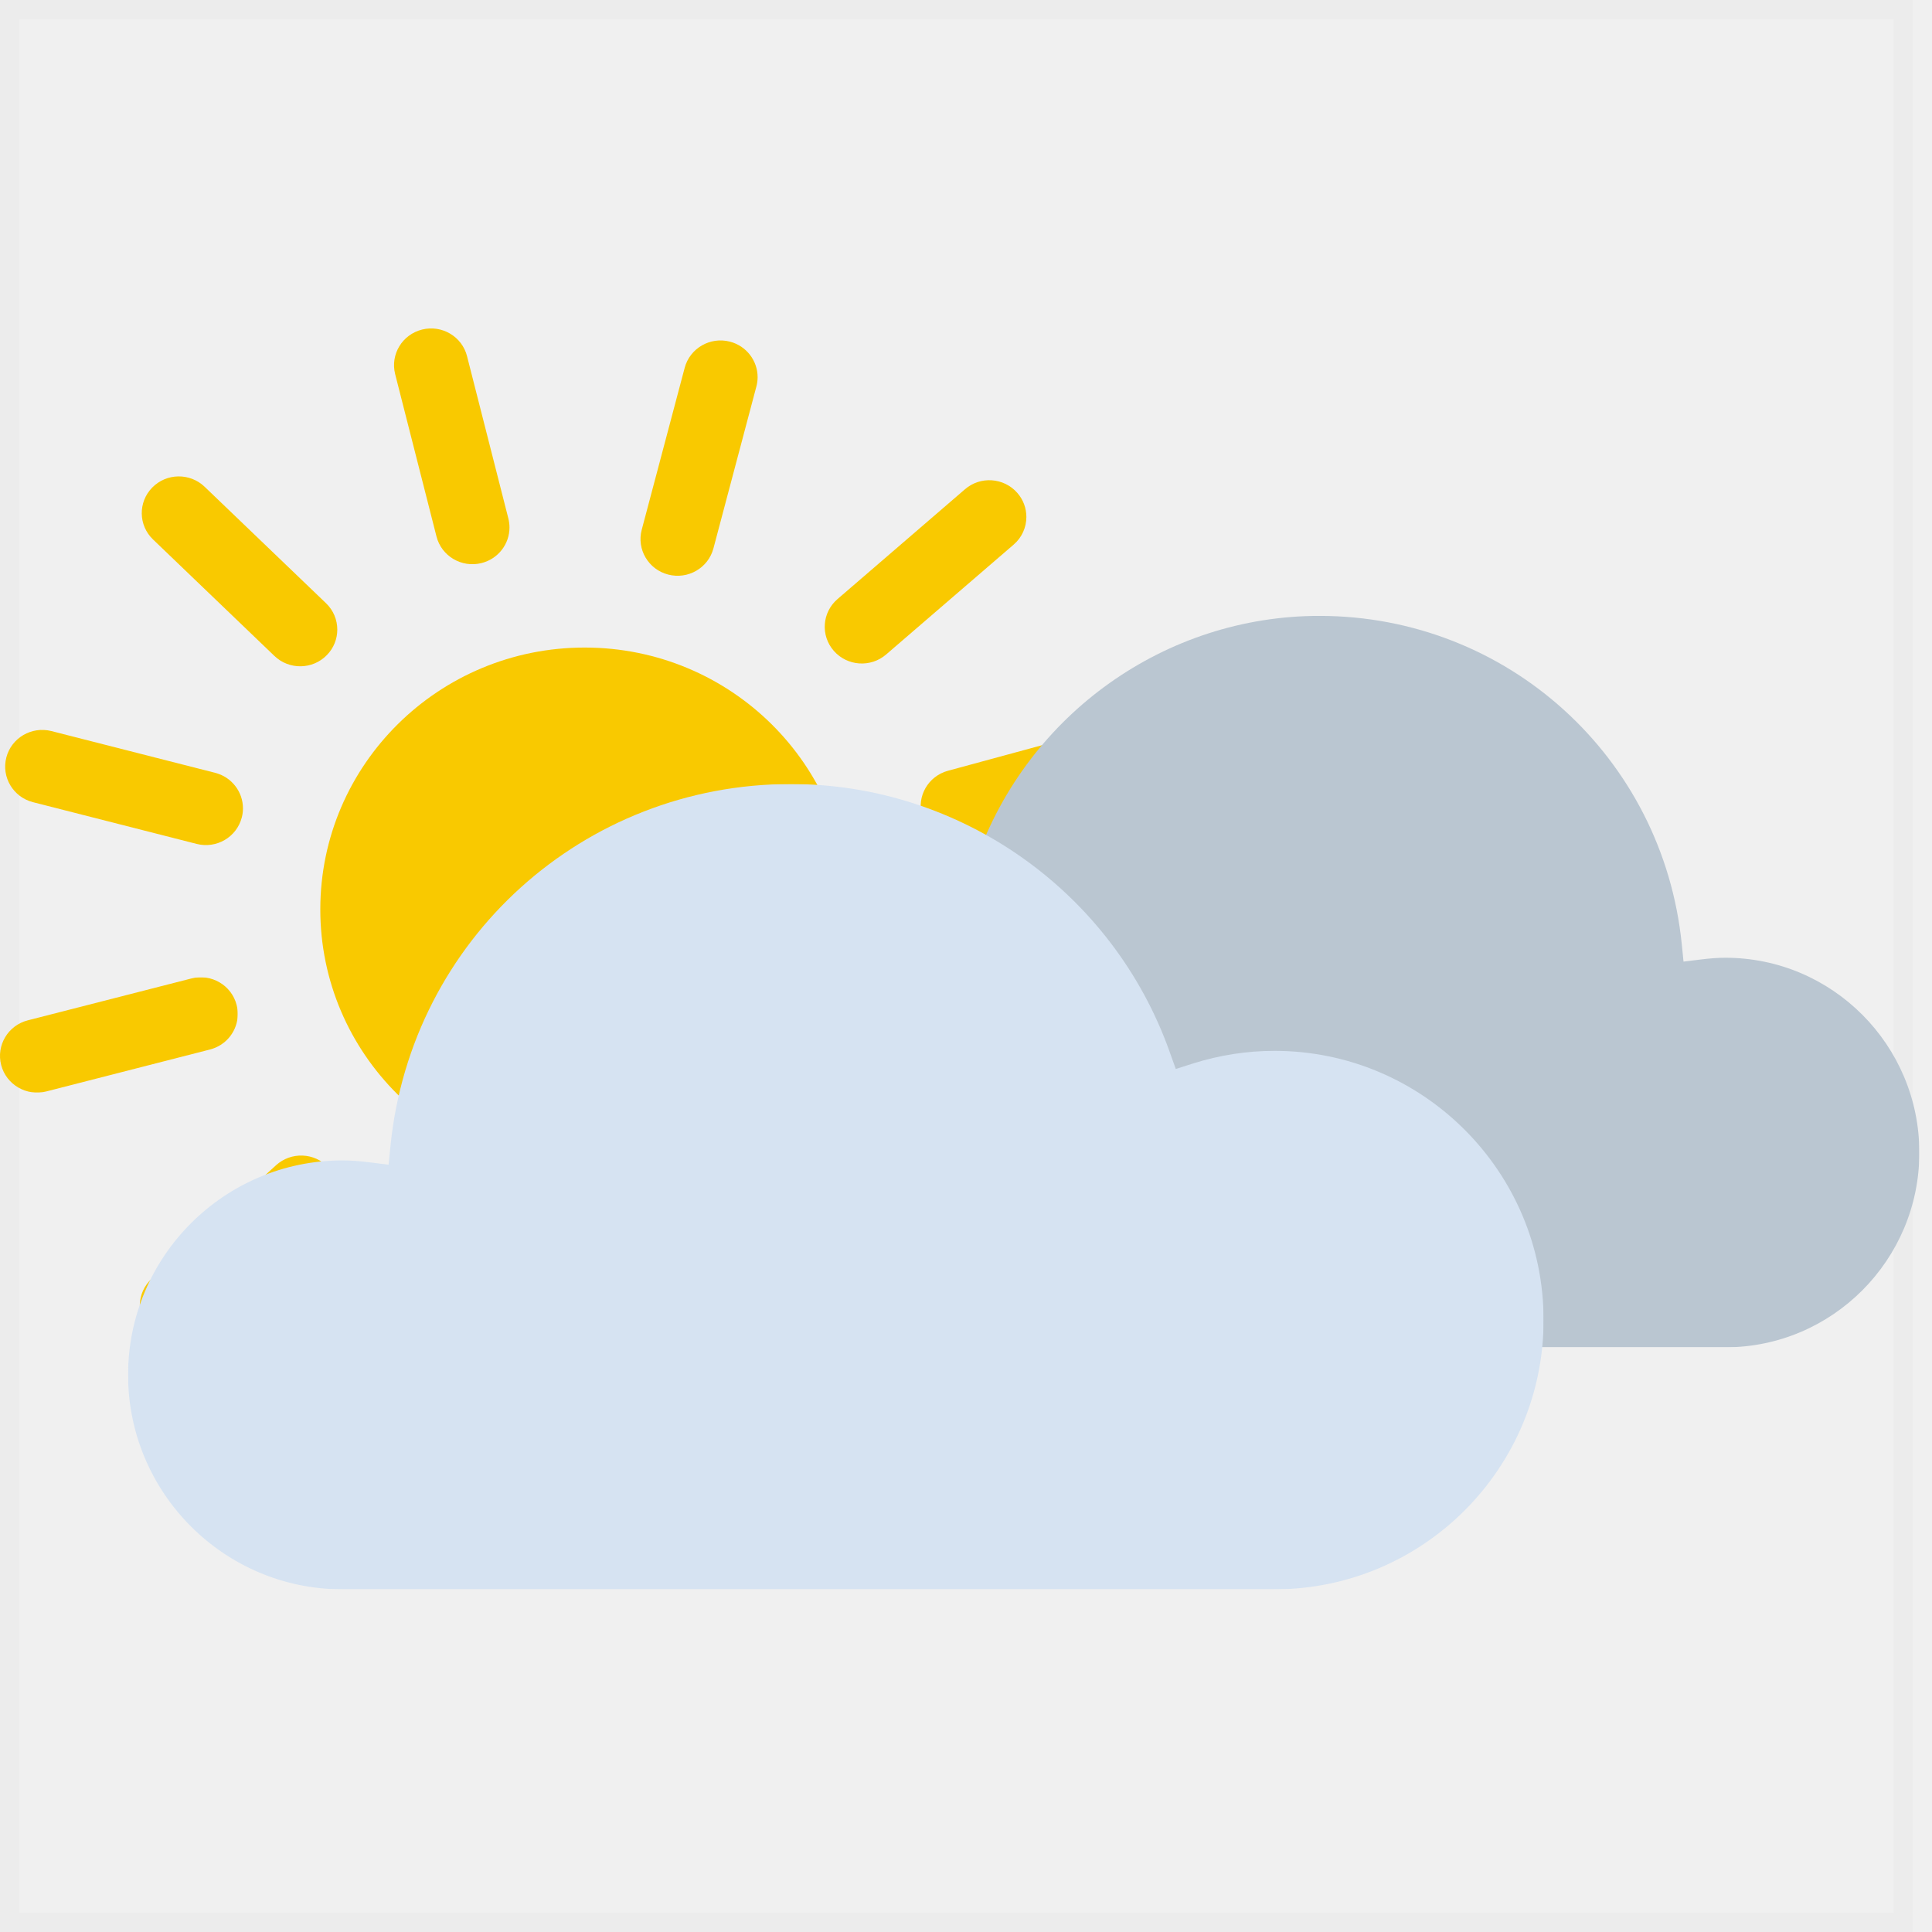
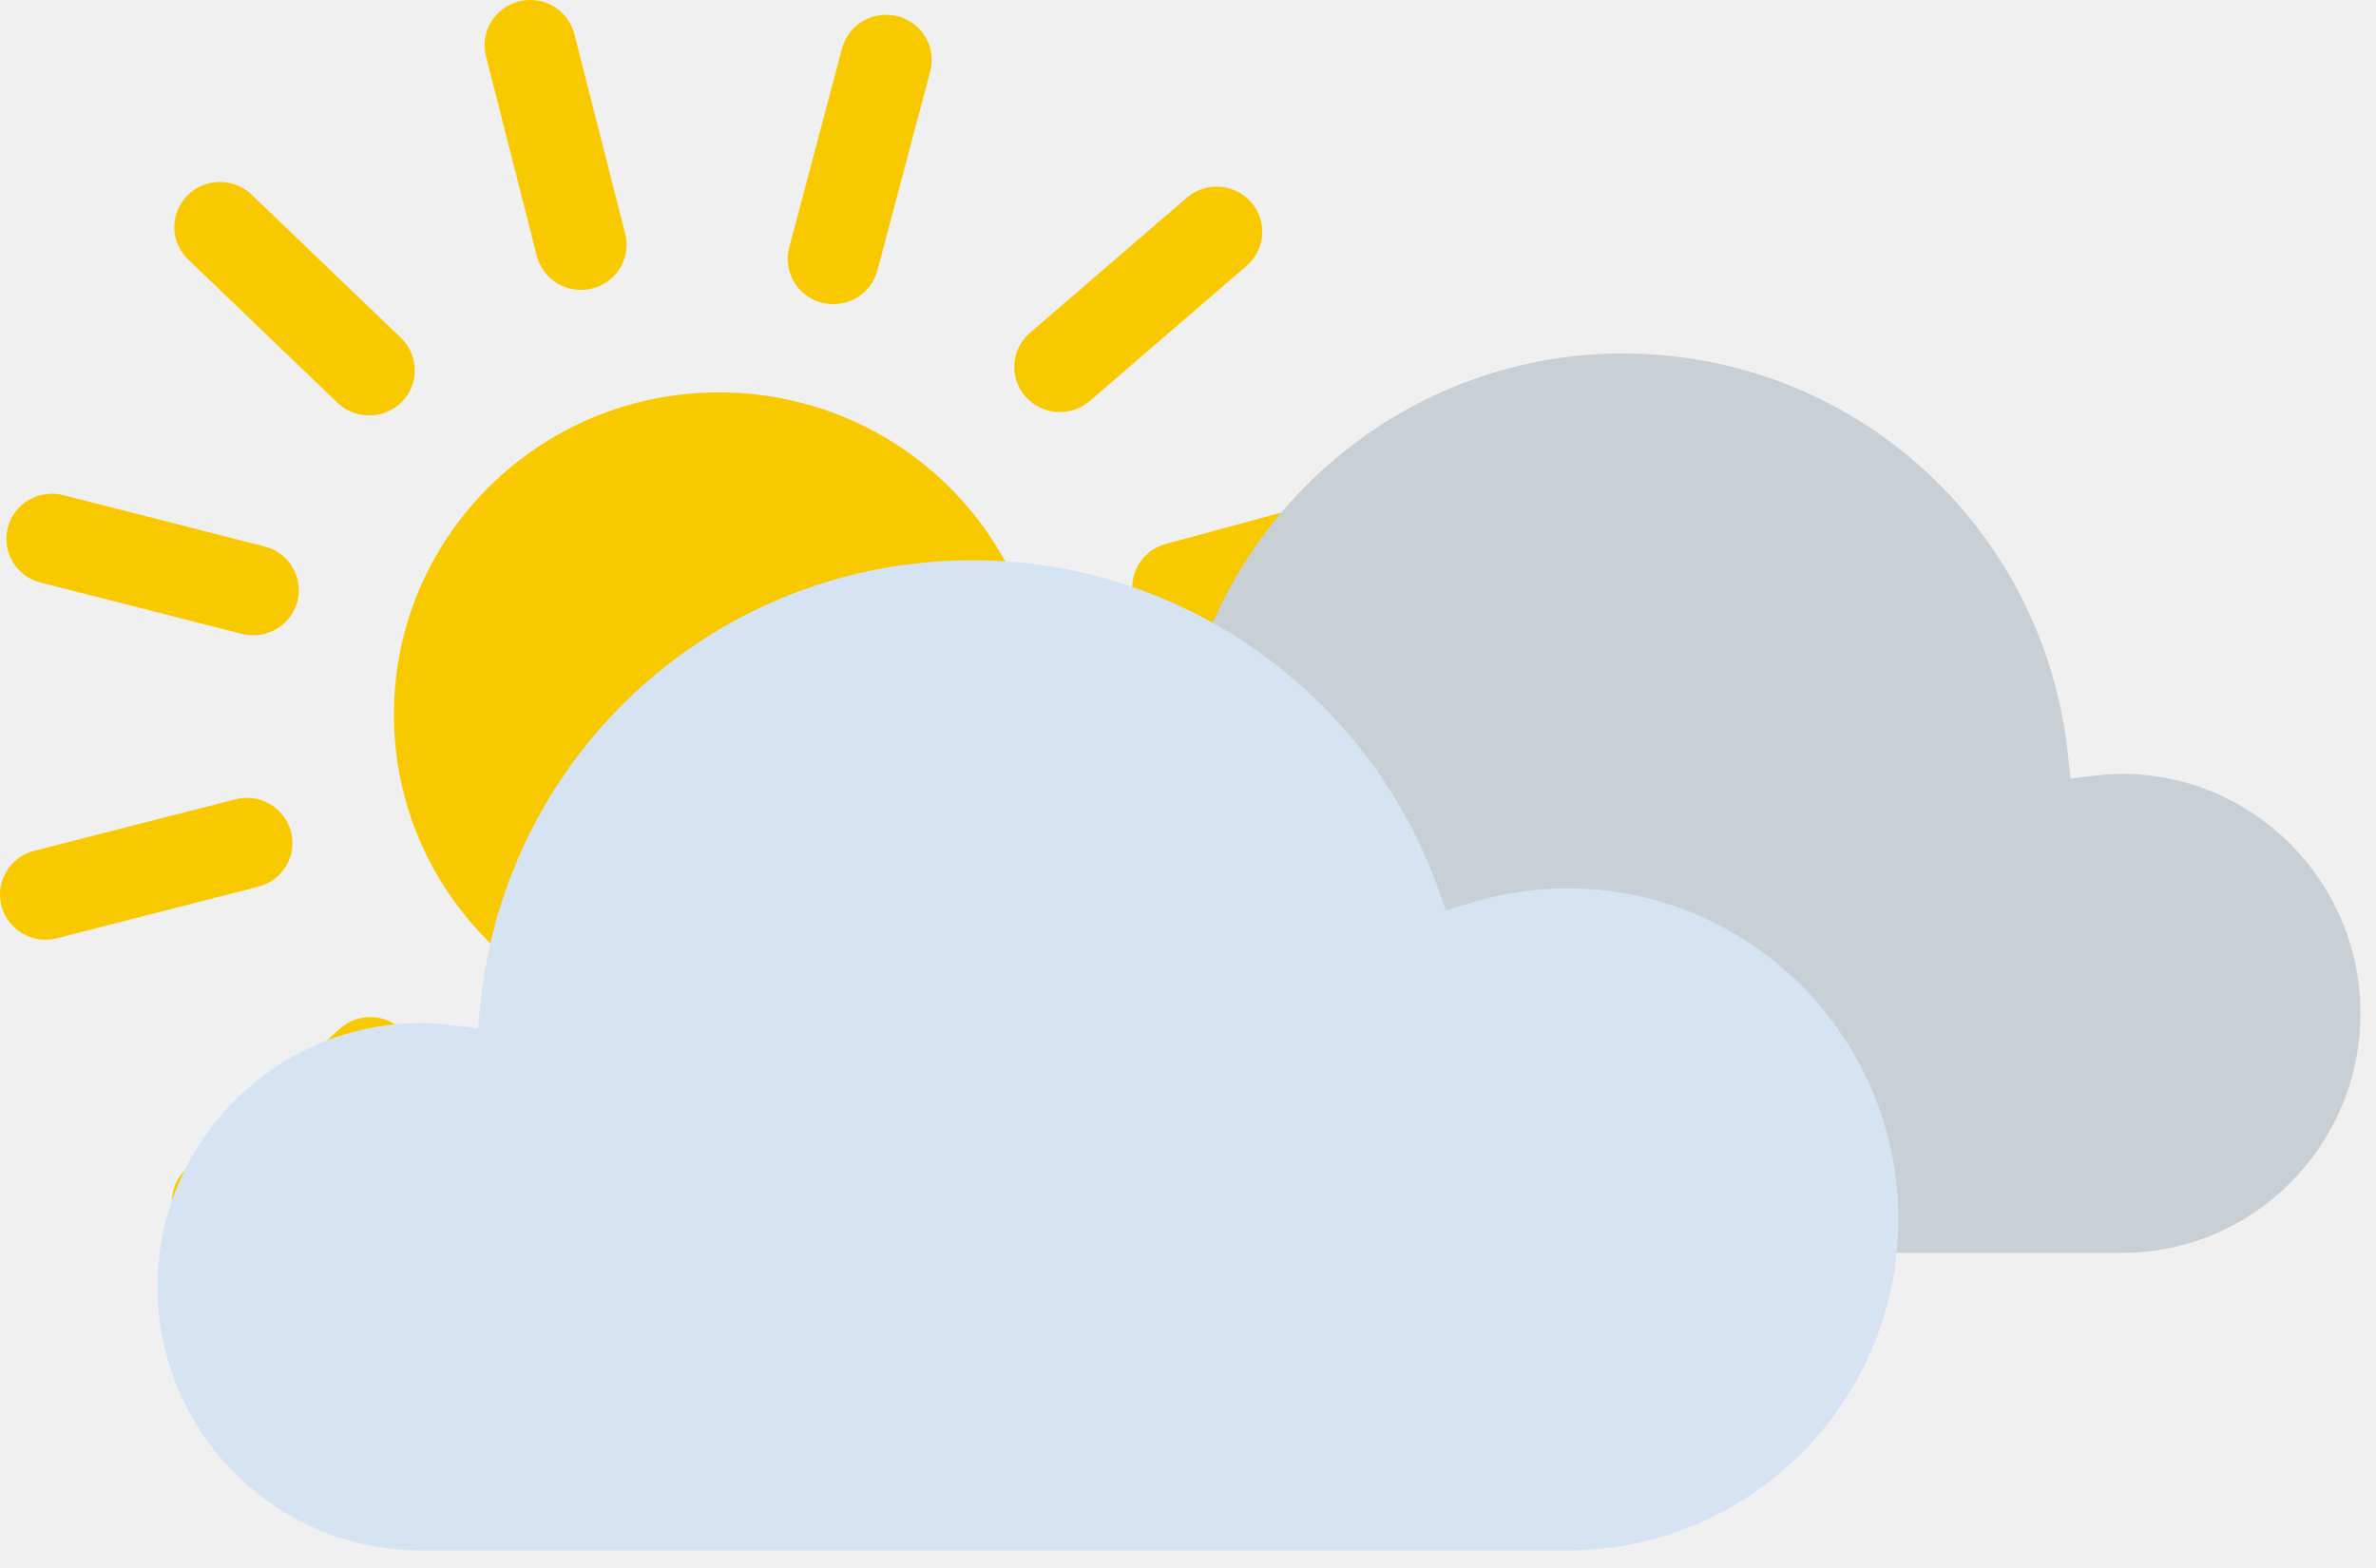
- <svg xmlns="http://www.w3.org/2000/svg" width="100" height="100" viewBox="0 0 100 100" fill="none">
-   <rect opacity="0.023" x="0.5" y="0.5" width="98.01" height="99" stroke="#2B2B2B" />
-   <g clip-path="url(#clip0)">
-     <path fill-rule="evenodd" clip-rule="evenodd" d="M30.273 33.517C37.831 33.523 43.952 39.595 43.947 47.081C43.941 54.567 37.81 60.63 30.252 60.624C22.695 60.618 16.573 54.546 16.579 47.06C16.585 39.574 22.716 33.511 30.273 33.517" fill="#F9C900" />
-     <path fill-rule="evenodd" clip-rule="evenodd" d="M27.011 65.147C27.011 65.311 26.99 65.475 26.945 65.641L24.674 74.008C24.399 75.021 23.347 75.621 22.324 75.349C21.299 75.077 20.694 74.035 20.968 73.021L23.24 64.654C23.515 63.641 24.567 63.041 25.59 63.311C26.447 63.539 27.011 64.309 27.011 65.147" fill="#F9C900" />
-     <path fill-rule="evenodd" clip-rule="evenodd" d="M17.505 61.712C17.505 62.224 17.298 62.735 16.886 63.108L10.453 68.981C9.675 69.691 8.461 69.641 7.744 68.87C7.025 68.099 7.075 66.897 7.853 66.184L14.286 60.314C15.067 59.603 16.28 59.651 16.998 60.424C17.338 60.788 17.505 61.251 17.505 61.712" fill="#F9C900" />
-     <mask id="mask0" mask-type="alpha" maskUnits="userSpaceOnUse" x="0" y="50" width="13" height="7">
-       <path fill-rule="evenodd" clip-rule="evenodd" d="M0 50.583V56.553H12.307V50.583L0 50.583L0 50.583Z" fill="white" />
-     </mask>
-     <g mask="url(#mask0)">
-       <path fill-rule="evenodd" clip-rule="evenodd" d="M12.307 52.486C12.307 53.332 11.732 54.101 10.868 54.322L2.399 56.492C1.374 56.755 0.326 56.143 0.061 55.128C-0.203 54.113 0.412 53.075 1.439 52.812L9.909 50.644C10.934 50.381 11.98 50.991 12.245 52.008C12.287 52.168 12.307 52.328 12.307 52.486" fill="#F9C900" />
-     </g>
-     <path fill-rule="evenodd" clip-rule="evenodd" d="M12.576 41.841C12.576 41.997 12.557 42.155 12.514 42.315C12.251 43.33 11.205 43.942 10.18 43.681L1.707 41.521C0.682 41.26 0.064 40.222 0.328 39.206C0.591 38.191 1.637 37.58 2.664 37.841L11.136 40.001C12.001 40.222 12.576 40.993 12.576 41.841" fill="#F9C900" />
-     <path fill-rule="evenodd" clip-rule="evenodd" d="M17.458 32.588C17.458 33.064 17.279 33.541 16.918 33.908C16.181 34.663 14.966 34.682 14.204 33.952L7.922 27.924C7.16 27.194 7.141 25.992 7.877 25.238C8.614 24.483 9.829 24.464 10.591 25.194L16.873 31.221C17.264 31.594 17.458 32.091 17.458 32.588" fill="#F9C900" />
-     <path fill-rule="evenodd" clip-rule="evenodd" d="M26.371 27.305C26.371 28.155 25.79 28.928 24.921 29.145C23.894 29.402 22.849 28.785 22.592 27.766L20.453 19.364C20.196 18.345 20.819 17.315 21.846 17.058C22.872 16.802 23.917 17.419 24.174 18.437L26.313 26.838C26.351 26.995 26.371 27.151 26.371 27.305" fill="#F9C900" />
-     <path fill-rule="evenodd" clip-rule="evenodd" d="M39.214 19.522C39.214 19.682 39.193 19.844 39.15 20.006L36.927 28.385C36.658 29.4 35.608 30.006 34.583 29.739C33.56 29.473 32.946 28.433 33.216 27.419L35.439 19.038C35.708 18.025 36.758 17.417 37.783 17.684C38.644 17.909 39.214 18.678 39.214 19.522" fill="#F9C900" />
-     <path fill-rule="evenodd" clip-rule="evenodd" d="M53.125 26.757C53.125 27.287 52.902 27.814 52.465 28.19L45.865 33.877C45.067 34.565 43.854 34.481 43.16 33.691C42.463 32.898 42.548 31.698 43.348 31.009L49.948 25.323C50.746 24.633 51.958 24.717 52.654 25.51C52.971 25.87 53.125 26.315 53.125 26.757" fill="#F9C900" />
-     <path fill-rule="evenodd" clip-rule="evenodd" d="M59.927 39.438C59.927 40.273 59.367 41.036 58.515 41.269L50.081 43.56C49.057 43.838 48.002 43.244 47.723 42.231C47.442 41.217 48.042 40.174 49.065 39.895L57.5 37.604C58.523 37.326 59.577 37.92 59.858 38.934C59.904 39.101 59.927 39.271 59.927 39.438" fill="#F9C900" />
-     <path fill-rule="evenodd" clip-rule="evenodd" d="M59.782 54.253C59.782 54.409 59.762 54.567 59.72 54.727C59.457 55.742 58.41 56.353 57.386 56.093L48.912 53.933C47.887 53.672 47.268 52.636 47.534 51.618C47.797 50.603 48.843 49.992 49.87 50.253L58.341 52.413C59.207 52.633 59.782 53.405 59.782 54.253" fill="#F9C900" />
-     <path fill-rule="evenodd" clip-rule="evenodd" d="M52.618 67.3C52.618 67.793 52.426 68.284 52.041 68.656C51.283 69.391 50.068 69.378 49.328 68.627L43.212 62.431C42.472 61.681 42.485 60.479 43.243 59.745C44.001 59.01 45.216 59.023 45.956 59.774L52.072 65.97C52.437 66.34 52.618 66.82 52.618 67.3" fill="#F9C900" />
-     <path fill-rule="evenodd" clip-rule="evenodd" d="M39.411 74.307C39.411 75.145 38.847 75.911 37.991 76.139C36.968 76.412 35.914 75.812 35.639 74.798L33.362 66.433C33.087 65.419 33.693 64.377 34.716 64.103C35.739 63.831 36.793 64.431 37.068 65.444L39.343 73.81C39.389 73.975 39.411 74.143 39.411 74.307" fill="#F9C900" />
-     <mask id="mask1" mask-type="alpha" maskUnits="userSpaceOnUse" x="33" y="31" width="67" height="39">
-       <path fill-rule="evenodd" clip-rule="evenodd" d="M99.344 69.737V31.878H33.024V69.737H99.344V69.737Z" fill="white" />
-     </mask>
-     <g mask="url(#mask1)">
-       <path fill-rule="evenodd" clip-rule="evenodd" d="M89.301 49.573C94.839 49.573 99.345 54.095 99.345 59.657C99.345 65.215 94.839 69.737 89.301 69.737H45.63C38.68 69.737 33.024 64.059 33.024 57.08C33.024 50.101 38.68 44.423 45.63 44.423C46.924 44.423 48.211 44.623 49.449 45.017L50.259 45.274L50.543 44.472C53.212 36.939 60.345 31.878 68.291 31.878C78.007 31.878 86.07 39.185 87.049 48.876L87.139 49.773L88.032 49.663C88.524 49.602 88.928 49.573 89.301 49.573" fill="#BAC6D1" />
-     </g>
-     <mask id="mask2" mask-type="alpha" maskUnits="userSpaceOnUse" x="6" y="40" width="74" height="43">
-       <path fill-rule="evenodd" clip-rule="evenodd" d="M6.629 82.262H79.896V40.581H6.629V82.262V82.262Z" fill="white" />
-     </mask>
-     <g mask="url(#mask2)">
-       <path fill-rule="evenodd" clip-rule="evenodd" d="M17.725 60.063C11.607 60.063 6.629 65.042 6.629 71.164C6.629 77.282 11.607 82.263 17.725 82.263H65.969C73.65 82.263 79.896 76.011 79.896 68.328C79.896 60.644 73.65 54.392 65.969 54.392C64.54 54.392 63.119 54.613 61.75 55.046L60.858 55.33L60.542 54.446C57.594 46.153 49.713 40.581 40.934 40.581C30.202 40.581 21.294 48.627 20.213 59.295L20.113 60.284L19.129 60.162C18.582 60.093 18.136 60.063 17.725 60.063" fill="#D6E3F2" />
-     </g>
-   </g>
-   <defs>
-     <clipPath id="clip0">
-       <rect width="100" height="66" fill="white" transform="translate(0 17)" />
-     </clipPath>
-   </defs>
+ <svg xmlns="http://www.w3.org/2000/svg" width="100" height="66" viewBox="0 0 100 66" fill="none">
+   <path fill-rule="evenodd" clip-rule="evenodd" d="M30.273 16.517C37.831 16.523 43.952 22.595 43.947 30.081C43.941 37.567 37.81 43.63 30.252 43.624C22.695 43.618 16.573 37.546 16.579 30.06C16.585 22.574 22.716 16.511 30.273 16.517Z" fill="#F9C900" />
+   <path fill-rule="evenodd" clip-rule="evenodd" d="M17.505 44.712C17.505 45.224 17.298 45.735 16.886 46.108L10.453 51.98C9.675 52.691 8.461 52.641 7.744 51.87C7.025 51.098 7.075 49.897 7.853 49.184L14.286 43.314C15.067 42.603 16.28 42.651 16.998 43.424C17.338 43.788 17.505 44.251 17.505 44.712Z" fill="#F9C900" />
+   <path fill-rule="evenodd" clip-rule="evenodd" d="M12.576 24.841C12.576 24.997 12.557 25.155 12.514 25.315C12.251 26.33 11.205 26.942 10.18 26.681L1.707 24.521C0.682 24.26 0.064 23.222 0.328 22.206C0.591 21.191 1.637 20.58 2.664 20.841L11.136 23.001C12.001 23.222 12.576 23.993 12.576 24.841Z" fill="#F9C900" />
+   <path fill-rule="evenodd" clip-rule="evenodd" d="M17.458 15.588C17.458 16.064 17.279 16.541 16.918 16.908C16.181 17.663 14.966 17.682 14.204 16.952L7.922 10.924C7.16 10.194 7.141 8.992 7.877 8.238C8.614 7.483 9.829 7.464 10.591 8.194L16.873 14.221C17.264 14.594 17.458 15.091 17.458 15.588Z" fill="#F9C900" />
+   <path fill-rule="evenodd" clip-rule="evenodd" d="M26.371 10.305C26.371 11.155 25.79 11.928 24.921 12.145C23.894 12.402 22.849 11.785 22.592 10.766L20.453 2.364C20.196 1.345 20.819 0.315 21.846 0.058C22.872 -0.198 23.917 0.419 24.174 1.437L26.313 9.839C26.351 9.995 26.371 10.151 26.371 10.305Z" fill="#F9C900" />
+   <path fill-rule="evenodd" clip-rule="evenodd" d="M39.214 2.522C39.214 2.682 39.193 2.844 39.15 3.006L36.927 11.385C36.658 12.4 35.608 13.006 34.583 12.739C33.56 12.473 32.946 11.433 33.216 10.419L35.439 2.038C35.708 1.025 36.758 0.417 37.783 0.684C38.644 0.909 39.214 1.678 39.214 2.522Z" fill="#F9C900" />
+   <path fill-rule="evenodd" clip-rule="evenodd" d="M53.125 9.757C53.125 10.287 52.902 10.814 52.465 11.19L45.865 16.877C45.067 17.565 43.854 17.481 43.16 16.691C42.463 15.898 42.548 14.698 43.348 14.009L49.948 8.323C50.746 7.633 51.958 7.717 52.654 8.51C52.971 8.87 53.125 9.315 53.125 9.757Z" fill="#F9C900" />
+   <path fill-rule="evenodd" clip-rule="evenodd" d="M59.927 22.439C59.927 23.273 59.367 24.037 58.515 24.269L50.081 26.56C49.057 26.838 48.002 26.244 47.723 25.231C47.442 24.218 48.042 23.174 49.065 22.896L57.5 20.604C58.523 20.326 59.577 20.92 59.858 21.934C59.904 22.101 59.927 22.271 59.927 22.439Z" fill="#F9C900" />
+   <path fill-rule="evenodd" clip-rule="evenodd" d="M12.307 35.486C12.307 36.332 11.732 37.101 10.868 37.322L2.399 39.492C1.374 39.755 0.326 39.143 0.061 38.128C-0.203 37.113 0.413 36.075 1.44 35.812L9.909 33.644C10.934 33.381 11.98 33.991 12.245 35.008C12.288 35.168 12.307 35.328 12.307 35.486Z" fill="#F9C900" />
+   <path fill-rule="evenodd" clip-rule="evenodd" d="M89.301 32.573C94.839 32.573 99.345 37.095 99.345 42.657C99.345 48.215 94.839 52.737 89.301 52.737H45.63C38.68 52.737 33.024 47.059 33.024 40.08C33.024 33.101 38.68 27.423 45.63 27.423C46.924 27.423 48.211 27.623 49.449 28.017L50.259 28.274L50.543 27.473C53.212 19.939 60.345 14.878 68.291 14.878C78.007 14.878 86.07 22.185 87.049 31.876L87.139 32.773L88.032 32.663C88.524 32.602 88.928 32.573 89.301 32.573Z" fill="#C8D0D6" />
+   <path fill-rule="evenodd" clip-rule="evenodd" d="M17.725 43.063C11.607 43.063 6.629 48.042 6.629 54.164C6.629 60.282 11.607 65.263 17.725 65.263H65.969C73.65 65.263 79.896 59.011 79.896 51.328C79.896 43.644 73.65 37.392 65.969 37.392C64.54 37.392 63.119 37.613 61.75 38.046L60.858 38.33L60.542 37.446C57.594 29.152 49.713 23.581 40.934 23.581C30.202 23.581 21.294 31.627 20.213 42.295L20.113 43.284L19.129 43.162C18.582 43.093 18.136 43.063 17.725 43.063Z" fill="#D6E3F2" />
</svg>
